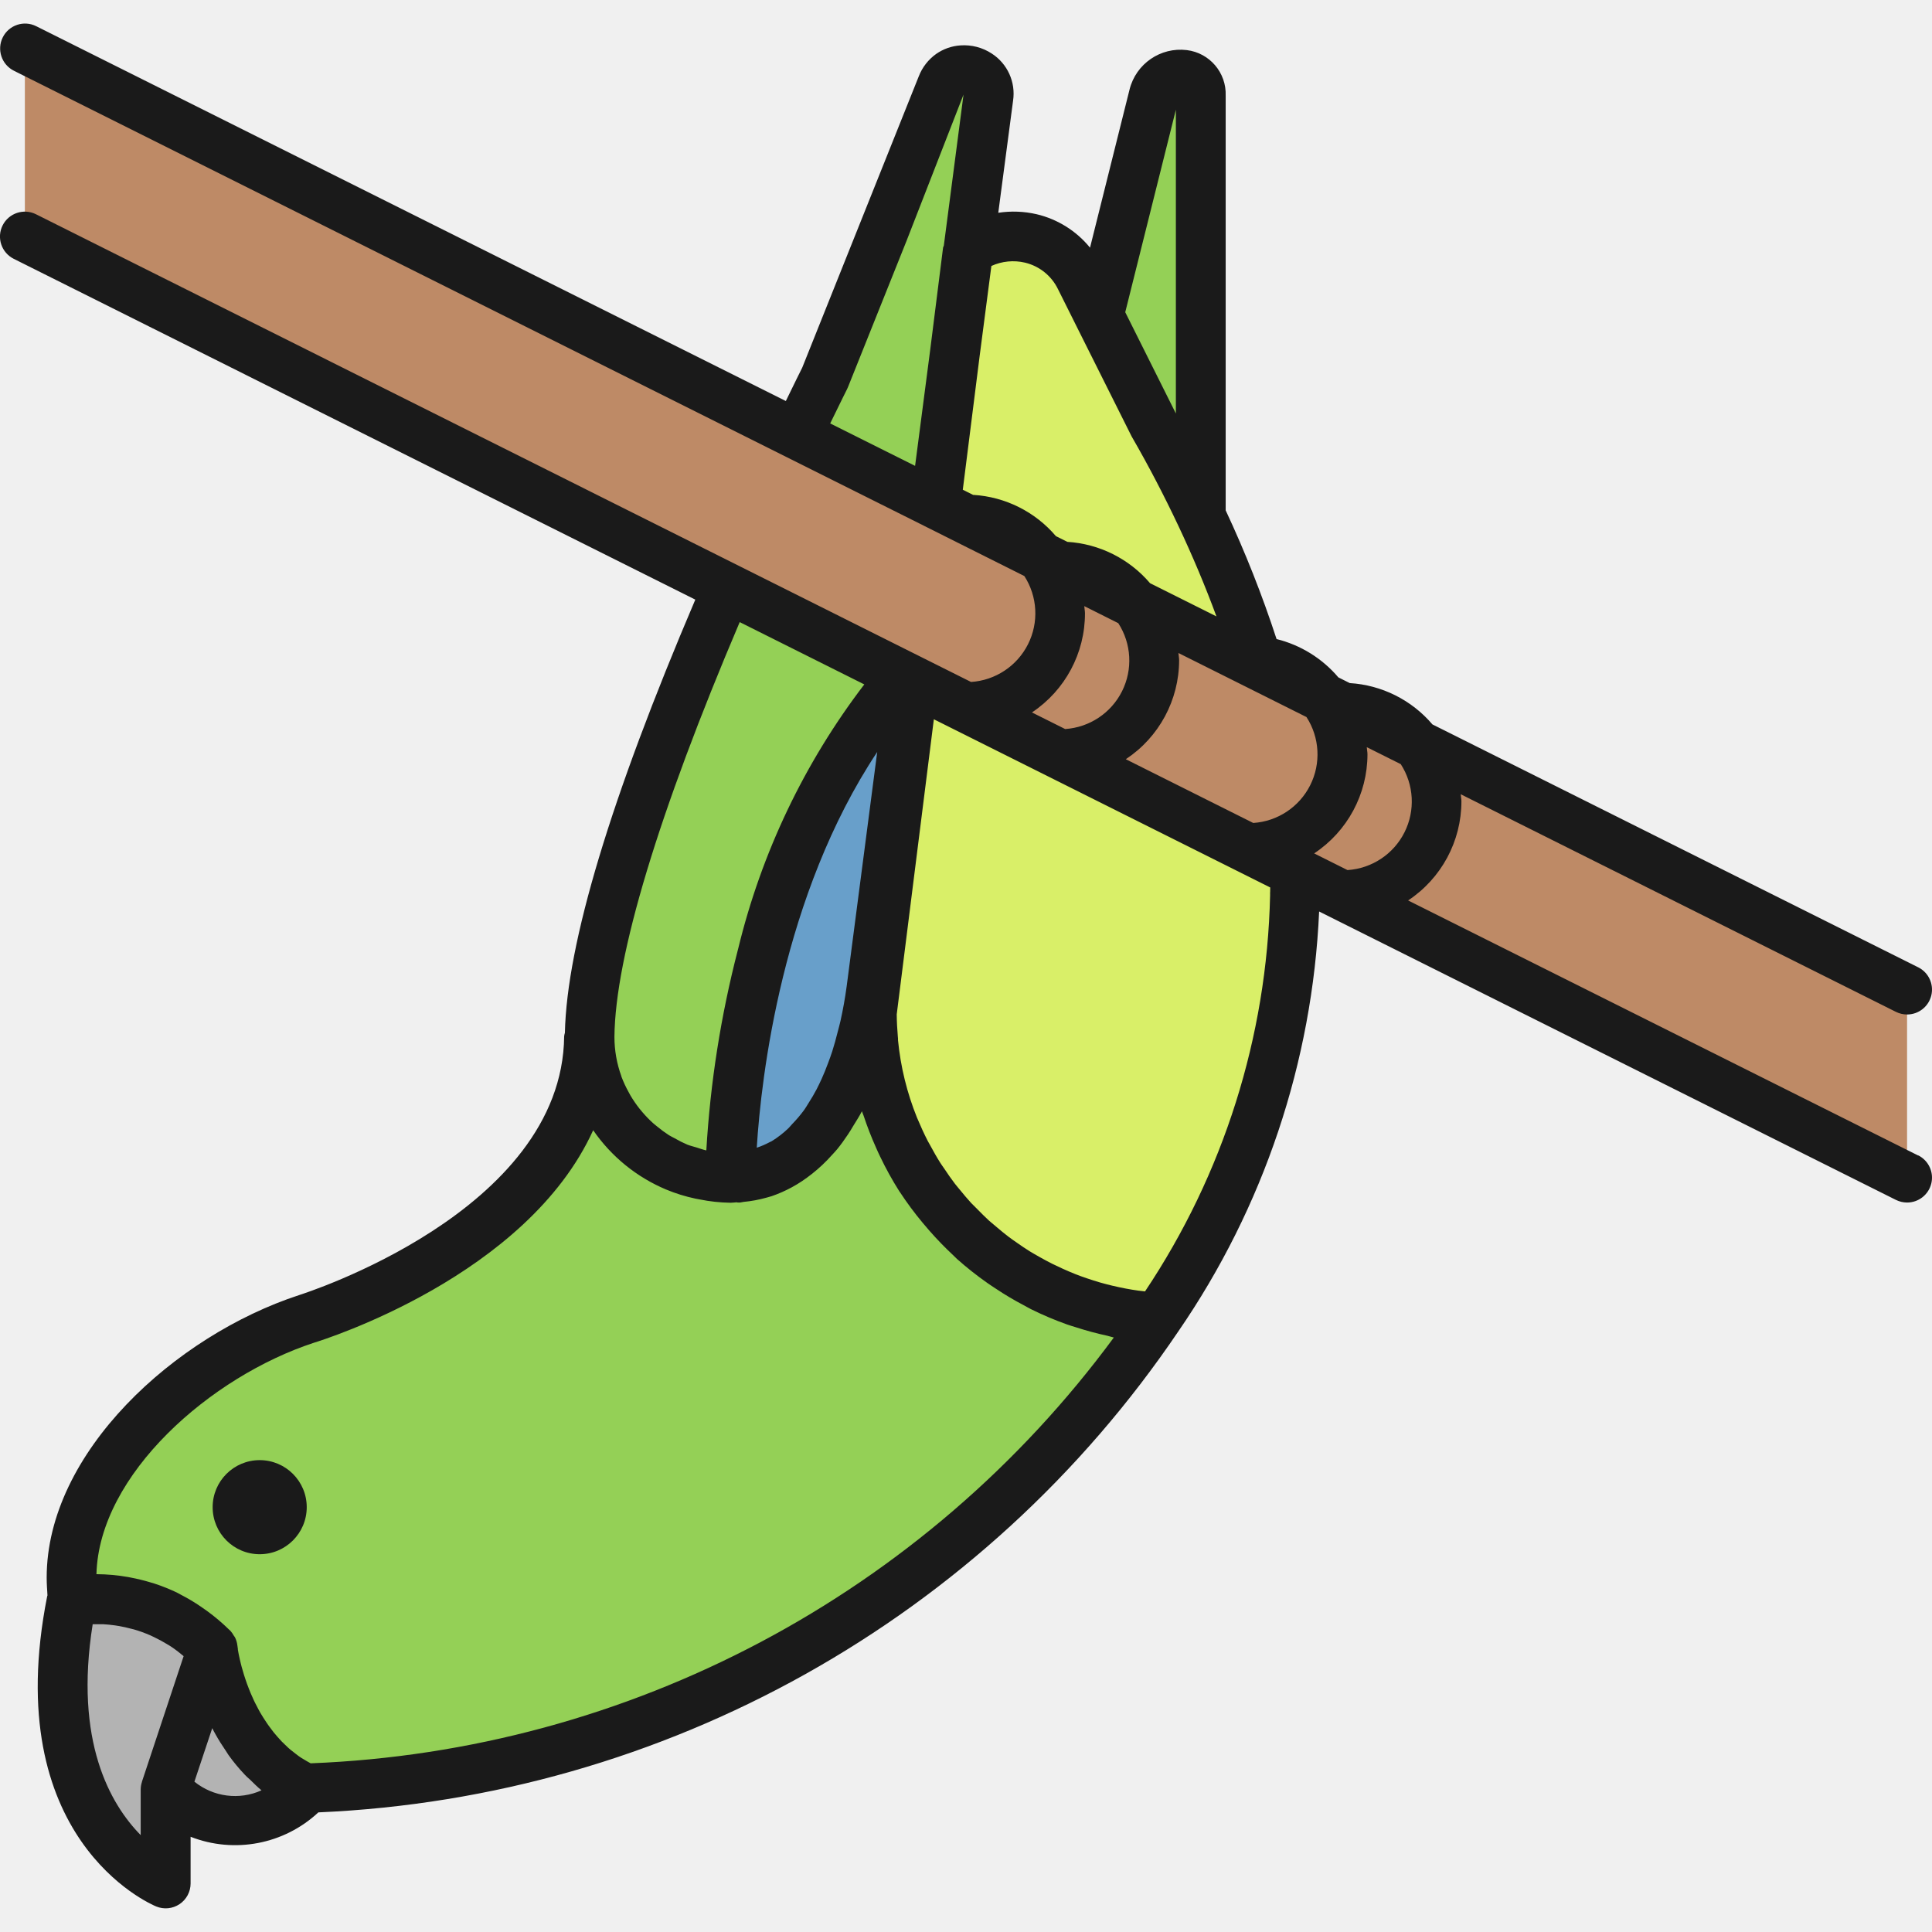
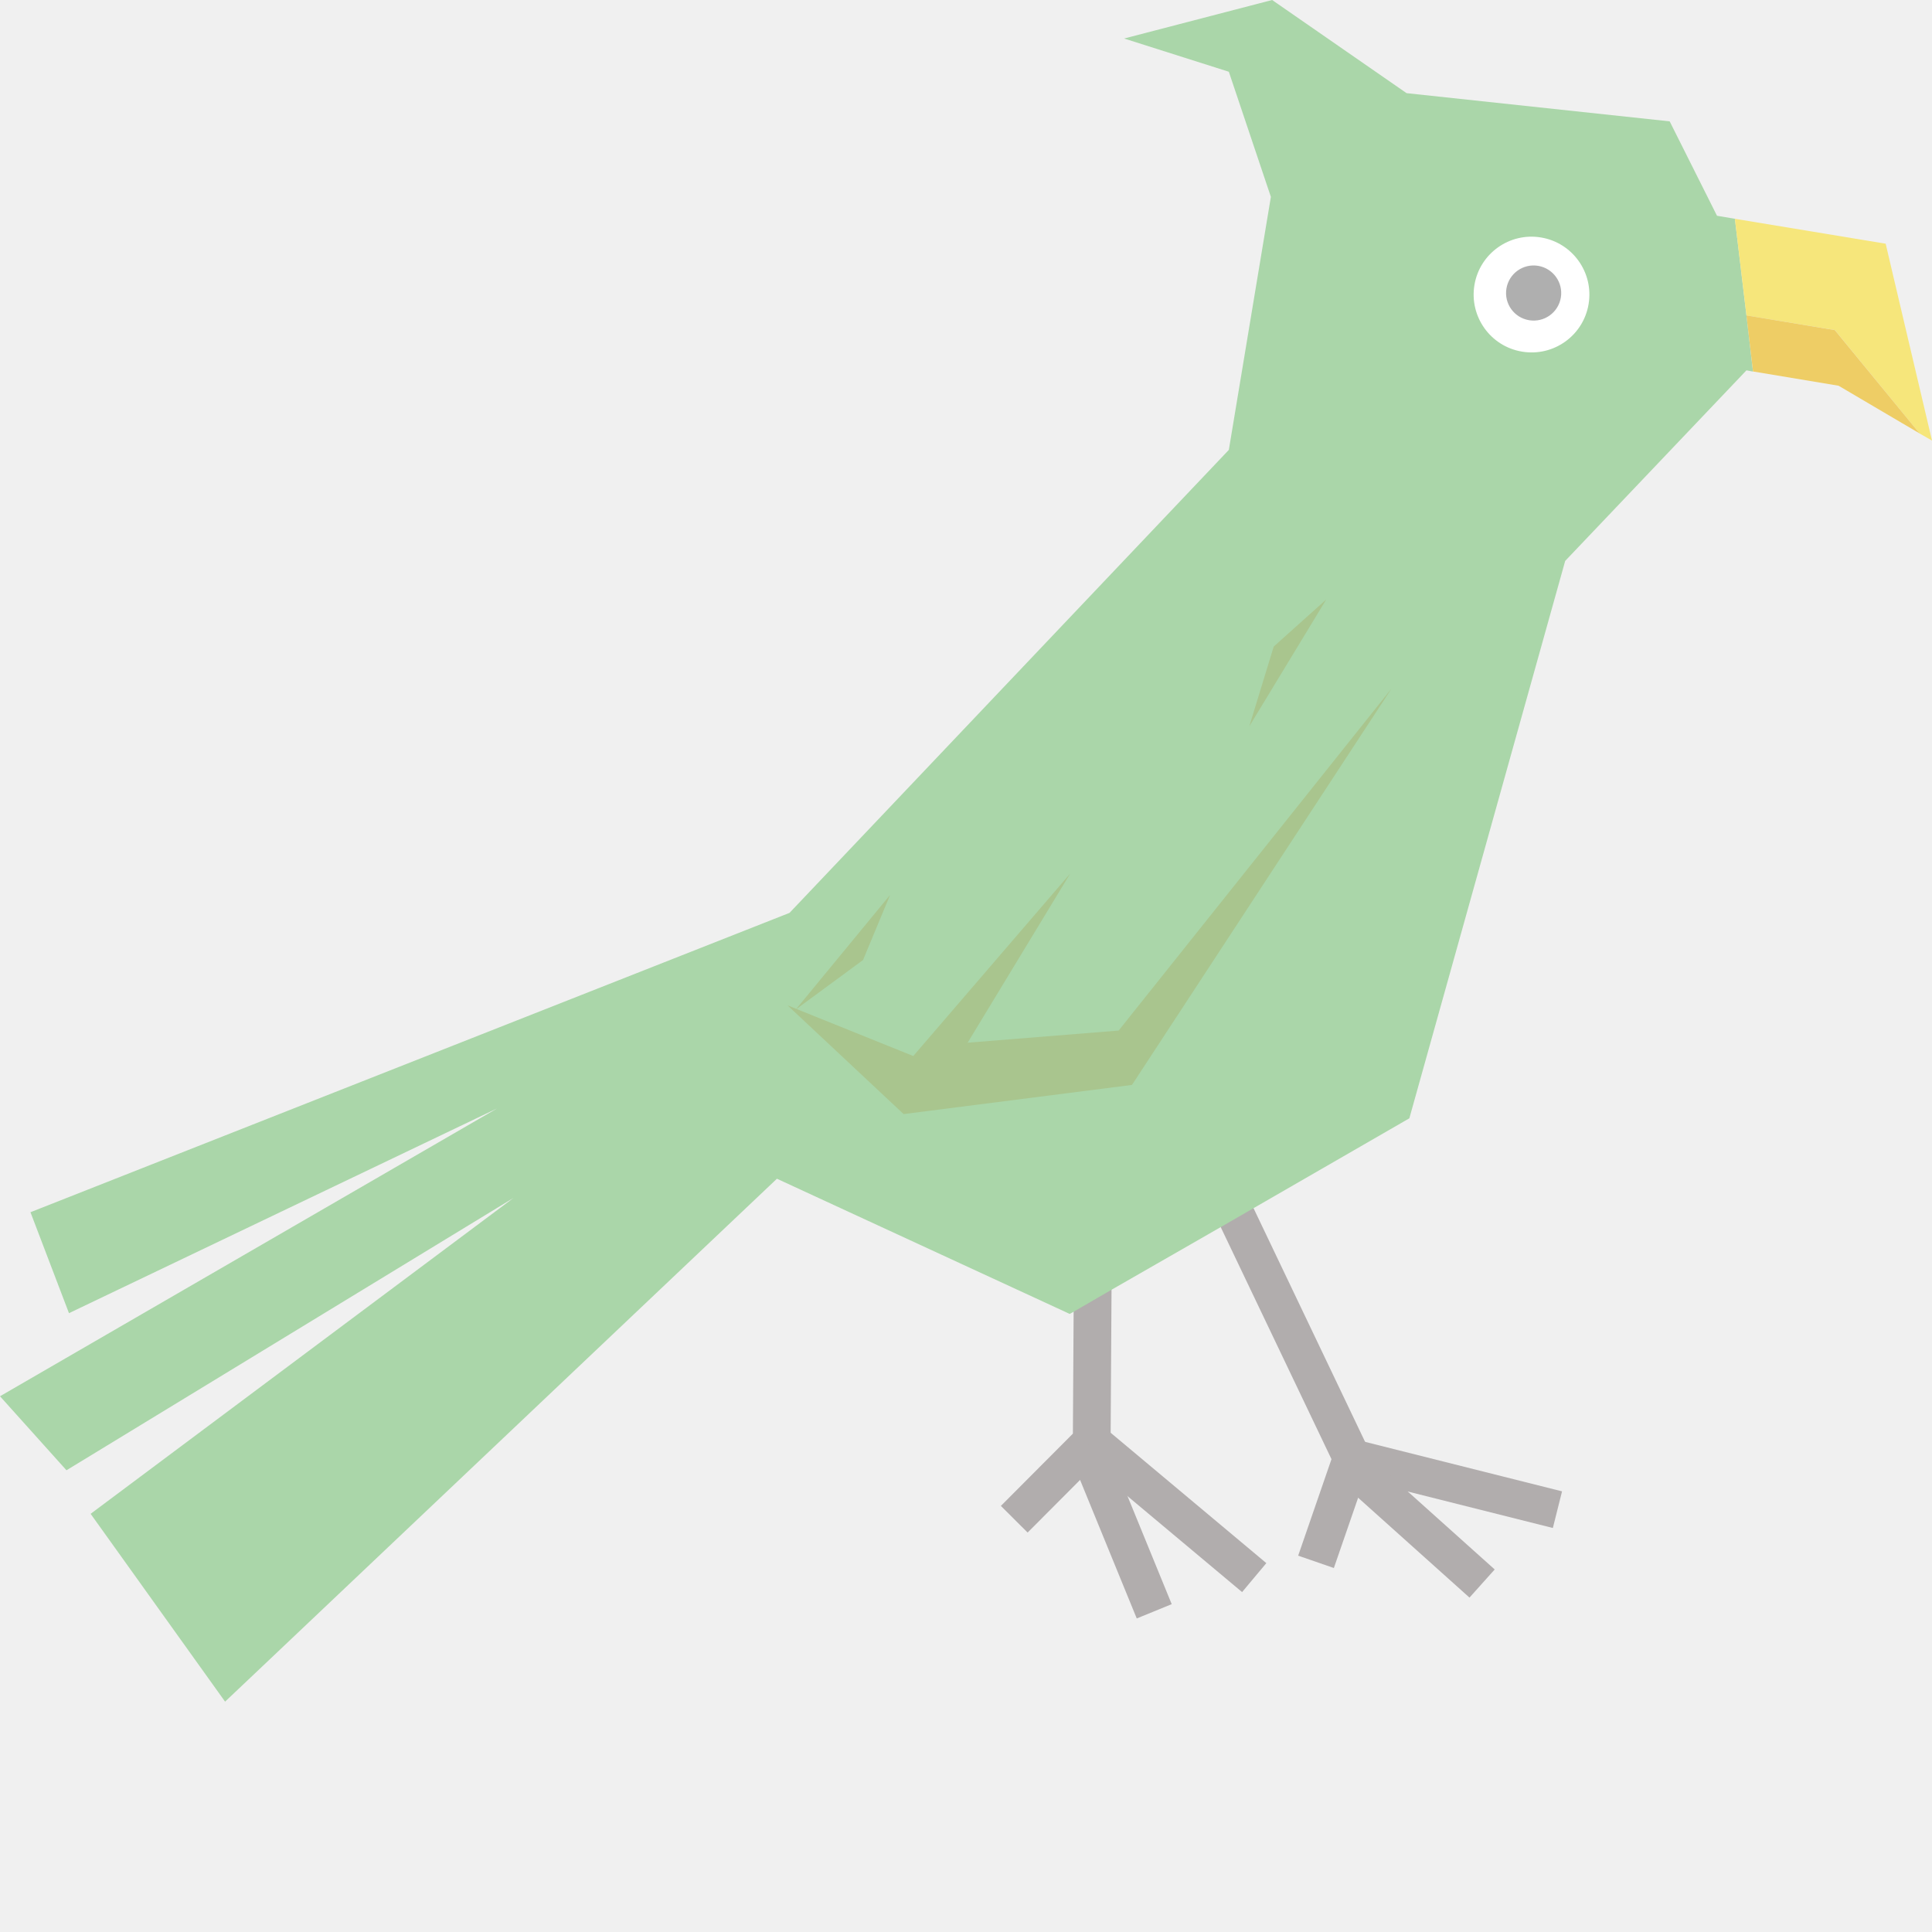
- <svg xmlns="http://www.w3.org/2000/svg" width="800px" height="800px" viewBox="0 -0.71 58.193 58.193">
-   <g id="Group_4098" data-name="Group 4098" transform="translate(-610.107 -217.356)">
-     <g id="Group_4096" data-name="Group 4096">
-       <g id="Group_4055" data-name="Group 4055">
-         <g id="Group_4054" data-name="Group 4054">
-           <g id="Group_4053" data-name="Group 4053">
-             <g id="Group_4052" data-name="Group 4052">
-               <g id="Group_4051" data-name="Group 4051">
-                 <path id="Path_1525" data-name="Path 1525" d="M646.275,232.156V219.523c.006-.856-1.2-.828-1.417,0l-1.654,6.615,1.654,3.307C645.4,230.381,645.863,231.285,646.275,232.156Z" fill="#94d056" />
-               </g>
-             </g>
-           </g>
-         </g>
-       </g>
-       <g id="Group_4060" data-name="Group 4060">
-         <g id="Group_4059" data-name="Group 4059">
-           <g id="Group_4058" data-name="Group 4058">
-             <g id="Group_4057" data-name="Group 4057">
-               <g id="Group_4056" data-name="Group 4056">
-                 <path id="Path_1526" data-name="Path 1526" d="M619.289,270.517c-2.454-1.169-2.778-4.222-2.778-4.222a4.884,4.884,0,0,0-4.221-1.423l-.031.006c-1.345,6.777,2.835,8.5,2.835,8.5v-2.835a2.947,2.947,0,0,0,4.252,0C619.326,270.538,619.309,270.526,619.289,270.517Z" fill="#b3b3b3" />
-               </g>
-             </g>
-           </g>
-         </g>
-       </g>
-       <g id="Group_4065" data-name="Group 4065">
-         <g id="Group_4064" data-name="Group 4064">
-           <g id="Group_4063" data-name="Group 4063">
-             <g id="Group_4062" data-name="Group 4062">
-               <g id="Group_4061" data-name="Group 4061">
-                 <path id="Path_1527" data-name="Path 1527" d="M637.626,237.16l-1.258,10a9.206,9.206,0,0,0,8.6,9.182,23.394,23.394,0,0,0,4.14-12.725s.02-.249.012-.71Z" fill="#d9ef68" />
-               </g>
-             </g>
-           </g>
-         </g>
-       </g>
-       <g id="Group_4070" data-name="Group 4070">
-         <g id="Group_4069" data-name="Group 4069">
-           <g id="Group_4068" data-name="Group 4068">
-             <g id="Group_4067" data-name="Group 4067">
-               <g id="Group_4066" data-name="Group 4066">
-                 <path id="Path_1528" data-name="Path 1528" d="M644.858,229.445l-2.212-4.424a2.282,2.282,0,0,0-3.39-.819l-.959,7.624,9.74,4.87A34.844,34.844,0,0,0,644.858,229.445Z" fill="#d9ef68" />
-               </g>
-             </g>
-           </g>
-         </g>
-       </g>
-       <g id="Group_4075" data-name="Group 4075">
-         <g id="Group_4074" data-name="Group 4074">
-           <g id="Group_4073" data-name="Group 4073">
-             <g id="Group_4072" data-name="Group 4072">
-               <g id="Group_4071" data-name="Group 4071">
-                 <path id="Path_1529" data-name="Path 1529" d="M632.1,252.122a4.252,4.252,0,0,1-4.252-4.252c-.057,5.925-8.5,8.5-8.5,8.5-3.273,1.071-7.087,4.273-7.087,7.8,0,.238.012.472.031.7a4.884,4.884,0,0,1,4.221,1.423s.324,3.053,2.778,4.222a32.4,32.4,0,0,0,25.681-14.174,9.206,9.206,0,0,1-8.6-9.182l-.014-.708c-.447,3.325-1.9,5.669-4.252,5.669" fill="#94d056" />
-               </g>
-             </g>
-           </g>
-         </g>
-       </g>
-       <g id="Group_4080" data-name="Group 4080">
-         <g id="Group_4079" data-name="Group 4079">
-           <g id="Group_4078" data-name="Group 4078">
-             <g id="Group_4077" data-name="Group 4077">
-               <g id="Group_4076" data-name="Group 4076">
-                 <path id="Path_1530" data-name="Path 1530" d="M636.354,246.453s.615-4.715,1.181-9.057a.229.229,0,0,0-.4-.177c-4.566,5.211-4.989,13.176-5.028,14.66a.228.228,0,0,0,.241.234C634.553,251.955,635.922,249.661,636.354,246.453Z" fill="#689fca" />
-               </g>
-             </g>
-           </g>
-         </g>
-       </g>
-       <g id="Group_4085" data-name="Group 4085">
-         <g id="Group_4084" data-name="Group 4084">
-           <g id="Group_4083" data-name="Group 4083">
-             <g id="Group_4082" data-name="Group 4082">
-               <g id="Group_4081" data-name="Group 4081">
-                 <path id="Path_1531" data-name="Path 1531" d="M639.478,222.614c.242-1.86.395-3.03.395-3.03a.7.7,0,0,0-.31-.7.787.787,0,0,0-.477-.124.694.694,0,0,0-.355.124.732.732,0,0,0-.257.334l-1.761,4.4-1.762,4.4s-.325.644-.834,1.709l4.16,2.081C638.738,228.285,639.177,224.918,639.478,222.614Z" fill="#94d056" />
-               </g>
-             </g>
-           </g>
-         </g>
-       </g>
-       <g id="Group_4090" data-name="Group 4090">
-         <g id="Group_4089" data-name="Group 4089">
-           <g id="Group_4088" data-name="Group 4088">
-             <g id="Group_4087" data-name="Group 4087">
-               <g id="Group_4086" data-name="Group 4086">
-                 <path id="Path_1532" data-name="Path 1532" d="M632.014,234.354c-1.935,4.468-4.118,10.224-4.15,13.516a4.252,4.252,0,0,0,4.252,4.252s-.016-9.355,5.22-15.107Z" fill="#94d056" />
-               </g>
-             </g>
-           </g>
-         </g>
-       </g>
-       <g id="Group_4095" data-name="Group 4095">
-         <g id="Group_4094" data-name="Group 4094">
-           <g id="Group_4093" data-name="Group 4093">
-             <g id="Group_4092" data-name="Group 4092">
-               <g id="Group_4091" data-name="Group 4091">
-                 <path id="Path_1533" data-name="Path 1533" d="M610.856,223.775l56.693,28.346v-5.669l-56.693-28.346Z" fill="#be8a66" />
-               </g>
-             </g>
-           </g>
-         </g>
-       </g>
+ <svg xmlns="http://www.w3.org/2000/svg" version="1.1" id="_x36_" viewBox="0 0 512 512" xml:space="preserve">
+   <g>
+     <g>
+       <polygon style="fill:#B1ADAD;" points="284.992,270.581 284.327,379.931 265.243,399.08 272.332,406.143 294.309,384.088     295,270.647   " />
+       <rect x="282.764" y="395.04" transform="matrix(-0.7667 -0.642 0.642 -0.7667 292.3463 906.3292)" style="fill:#B1ADAD;" width="56.182" height="10.009" />
+       <rect x="273.76" y="400.408" transform="matrix(-0.3786 -0.9255 0.9255 -0.3786 34.3183 833.8669)" style="fill:#B1ADAD;" width="46.616" height="10.011" />
+       <polygon style="fill:#B1ADAD;" points="305.75,288.004 352.857,386.695 344.029,412.268 353.489,415.539 363.66,386.082     314.78,283.691   " />
+       <polygon style="fill:#B1ADAD;" points="357.04,391.242 411.523,404.932 413.959,395.223 359.477,381.534   " />
+       <rect x="352.119" y="399.072" transform="matrix(-0.7445 -0.6676 0.6676 -0.7445 385.1607 955.562)" style="fill:#B1ADAD;" width="46.629" height="10.012" />
    </g>
-     <g id="Group_4097" data-name="Group 4097">
-       <path id="Path_1534" data-name="Path 1534" d="M617.929,260.626a1.417,1.417,0,1,0,1.417,1.417A1.417,1.417,0,0,0,617.929,260.626Z" fill="#1a1a1a" />
-       <path id="Path_1535" data-name="Path 1535" d="M667.885,251.451l-15.365-7.683a3.582,3.582,0,0,0,1.606-2.985c0-.073-.017-.142-.021-.214l13.109,6.555a.759.759,0,0,0,.335.079.75.75,0,0,0,.336-1.421l-14.632-7.316a3.555,3.555,0,0,0-2.49-1.245l-.344-.172a3.565,3.565,0,0,0-1.861-1.154,34.194,34.194,0,0,0-1.533-3.877V219.529a1.334,1.334,0,0,0-1.169-1.374,1.581,1.581,0,0,0-1.726,1.187l-1.191,4.764a2.948,2.948,0,0,0-1.606-1.007,3.073,3.073,0,0,0-1.157-.044l.045-.344.4-3.03a1.437,1.437,0,0,0-.643-1.423,1.525,1.525,0,0,0-.938-.245,1.447,1.447,0,0,0-.736.258,1.488,1.488,0,0,0-.521.669l-3.512,8.779c-.05.1-.229.459-.494,1.006l-22.58-11.29a.75.75,0,0,0-.671,1.342l23.26,11.63h0l4.161,2.08.019.01h0l2.995,1.5a2.071,2.071,0,0,1-1.606,3.19L611.192,223.1a.75.75,0,0,0-.671,1.342l20.529,10.265c-2.545,5.969-3.871,10.36-3.928,13.049a.591.591,0,0,0-.022.1c-.051,5.3-7.894,7.769-7.987,7.8-3.738,1.223-7.6,4.74-7.6,8.508,0,.182.013.359.024.537a.274.274,0,0,0-.009.026c-1.449,7.3,3.09,9.263,3.284,9.343a.75.75,0,0,0,1.036-.693v-1.406a3.678,3.678,0,0,0,3.848-.735,32.984,32.984,0,0,0,25.9-14.484,24.2,24.2,0,0,0,4.244-12.651l17.374,8.687a.759.759,0,0,0,.335.079.75.75,0,0,0,.336-1.421Zm-22.36-31.5V229.1l-.006-.011L644,226.05Zm-7.013,4.161-.387,3.074-.455,3.492-2.557-1.278c.316-.651.506-1.028.507-1.031a.626.626,0,0,0,.027-.059l1.762-4.4,1.72-4.415-.594,4.553C638.53,224.064,638.515,224.084,638.512,224.108Zm.913,7.444-.318-.159.506-4.017.355-2.723a1.571,1.571,0,0,1,1.013-.1,1.489,1.489,0,0,1,.994.8l.558,1.117h0l.032.064,1.622,3.243.021.038c.5.865.964,1.759,1.389,2.658v0q.645,1.367,1.15,2.735l-2-1a3.563,3.563,0,0,0-2.49-1.245l-.345-.172A3.553,3.553,0,0,0,639.425,231.552Zm3.362,3.562c0-.073-.017-.142-.021-.215l1.024.513a2.069,2.069,0,0,1-1.6,3.189l-1-.5A3.581,3.581,0,0,0,642.787,235.114Zm-10.4.266,3.753,1.877a21.435,21.435,0,0,0-3.8,7.966l-.009.034a31.347,31.347,0,0,0-.949,6.036c-.1-.022-.2-.059-.3-.09s-.188-.05-.277-.086a3.448,3.448,0,0,1-.379-.191c-.056-.03-.114-.057-.169-.091a3.6,3.6,0,0,1-.355-.261c-.042-.035-.086-.068-.127-.105a3.52,3.52,0,0,1-.318-.328c-.031-.035-.06-.071-.089-.107a3.616,3.616,0,0,1-.274-.4c-.017-.029-.032-.06-.048-.089a3.5,3.5,0,0,1-.222-.476l0-.008a3.469,3.469,0,0,1-.21-1.188C628.637,245.446,629.941,241.134,632.389,235.38Zm4.142,3.913-.92,7.058v0c-.049.365-.112.708-.185,1.038-.025.113-.055.217-.083.326-.052.207-.107.41-.168.6-.039.121-.082.236-.125.351-.061.163-.124.321-.192.471-.049.107-.1.213-.151.313-.076.145-.155.278-.238.407-.052.082-.1.168-.158.244a4.078,4.078,0,0,1-.342.4c-.036.037-.069.082-.105.117a2.968,2.968,0,0,1-.515.4c-.021.012-.043.018-.064.03a2.414,2.414,0,0,1-.382.164C633.034,249.088,633.663,243.614,636.531,239.293ZM614.383,270.31v.007a.733.733,0,0,0-.038.23v1.374c-.911-.926-2.01-2.819-1.446-6.353.087,0,.177,0,.283,0l.029,0c.112.006.236.019.366.037l.1.016a4.029,4.029,0,0,1,.394.087l.073.018a4.256,4.256,0,0,1,.492.178c.035.015.071.035.107.051a4.265,4.265,0,0,1,.406.22c.048.029.1.058.143.09.116.077.231.171.346.265Zm1.58,0,.537-1.611c.032.063.062.124.1.188.089.161.19.321.3.482.032.046.057.093.09.14a5.572,5.572,0,0,0,.49.592c.047.05.1.1.153.144.114.111.224.224.351.327A1.944,1.944,0,0,1,615.963,270.311Zm3.5-.553c-.038-.02-.077-.041-.114-.063-.057-.033-.113-.067-.167-.1s-.11-.077-.162-.117-.1-.077-.151-.118-.1-.086-.144-.13-.09-.085-.133-.129-.087-.094-.129-.142-.078-.09-.115-.136-.076-.1-.113-.15-.069-.093-.1-.141-.066-.1-.1-.153-.061-.1-.088-.145-.056-.1-.083-.154-.052-.1-.075-.144-.048-.1-.071-.153-.043-.093-.062-.139-.04-.1-.059-.148-.035-.09-.051-.134-.031-.091-.047-.136-.029-.087-.042-.128-.025-.083-.036-.123-.024-.08-.034-.117-.019-.076-.029-.114-.017-.066-.024-.1l-.022-.1c-.005-.023-.011-.049-.015-.071s-.01-.051-.014-.075-.008-.044-.011-.06l0-.023c-.009-.056-.014-.093-.014-.1a.745.745,0,0,0-.073-.25c-.009-.019-.025-.032-.035-.05a.763.763,0,0,0-.107-.151c-.01-.01-.02-.017-.03-.027l-.011-.01a6,6,0,0,0-.659-.557c-.064-.047-.126-.09-.19-.133a5.521,5.521,0,0,0-.592-.353c-.037-.019-.075-.043-.112-.061a5.533,5.533,0,0,0-.694-.279l-.121-.036a5.59,5.59,0,0,0-.589-.144l-.076-.015a5.635,5.635,0,0,0-.957-.087c.077-3.01,3.445-5.955,6.554-6.972.307-.094,6.411-2.008,8.408-6.4a5.035,5.035,0,0,0,2.194,1.785l0,0a4.953,4.953,0,0,0,.884.275c.042.009.085.016.128.024a4.972,4.972,0,0,0,.919.1h.012l.011,0c.059,0,.115-.01.174-.013a.319.319,0,0,0,.033.007c.023,0,.045,0,.068,0s.07-.016.106-.019a3.882,3.882,0,0,0,.694-.129c.052-.014.1-.028.154-.044a3.977,3.977,0,0,0,.6-.264c.107-.057.211-.121.314-.189s.2-.142.3-.219a4.668,4.668,0,0,0,.6-.566c.054-.06.109-.115.16-.178.113-.139.22-.288.323-.443.055-.081.106-.167.157-.253.089-.147.182-.285.263-.445.015.046.037.089.052.135a10.153,10.153,0,0,0,.368.948c.043.1.086.193.132.288a10.066,10.066,0,0,0,.571,1.033c.009.013.018.024.026.037a9.945,9.945,0,0,0,.677.913c.068.083.138.164.208.244a10.16,10.16,0,0,0,.715.738c.04.037.077.078.117.114a10.086,10.086,0,0,0,.918.726c.083.059.169.113.254.17q.4.267.832.494c.076.04.149.084.227.123a9.988,9.988,0,0,0,1.089.461c.086.031.174.055.262.083a9.69,9.69,0,0,0,.95.256c.065.014.125.039.19.052A31.576,31.576,0,0,1,619.464,269.758Zm28.9-26.2a.568.568,0,0,0,0,.059,22.353,22.353,0,0,1-3.767,11.928c-.068-.008-.137-.014-.205-.024-.126-.018-.252-.038-.376-.062s-.275-.055-.411-.088-.241-.06-.36-.094c-.135-.039-.267-.082-.4-.127s-.231-.08-.344-.125c-.13-.051-.258-.107-.385-.164-.109-.049-.217-.1-.322-.152-.127-.063-.25-.132-.373-.2-.1-.057-.2-.113-.3-.174-.124-.077-.244-.159-.362-.242-.091-.063-.181-.125-.269-.191-.12-.091-.236-.188-.351-.285-.079-.067-.16-.133-.237-.2-.117-.107-.229-.22-.34-.333-.067-.068-.136-.134-.2-.2-.115-.125-.224-.256-.332-.388-.053-.065-.108-.128-.159-.194-.113-.147-.218-.3-.321-.455-.039-.057-.081-.113-.118-.172-.111-.175-.212-.356-.311-.539-.023-.043-.048-.084-.071-.127-.108-.211-.207-.428-.3-.649-.007-.019-.017-.036-.024-.055a8.394,8.394,0,0,1-.569-2.322c0-.039,0-.078-.006-.117-.019-.22-.031-.442-.033-.666l1.118-8.888,10.132,5.066C648.367,243.486,648.363,243.55,648.362,243.559Zm-.508-2.123-3.838-1.92a3.581,3.581,0,0,0,1.606-2.985c0-.073-.017-.142-.021-.214l2.1,1.05h0l1.757.879a2.07,2.07,0,0,1-1.6,3.19Zm2.835,1.417-1-.5a3.584,3.584,0,0,0,1.606-2.985c0-.074-.017-.142-.021-.215l1.024.512a2.07,2.07,0,0,1-1.6,3.19Z" fill="#1a1a1a" />
+     <polygon style="fill:#AAD6A9;" points="464.563,98.477 462.828,98.143 414.791,148.649 373.492,296.365 332.193,320.183    323.519,325.187 294.563,341.8 284.555,347.605 283.488,348.206 205.894,312.377 68.32,442.746 59.647,450.952 24.019,401.18    25.62,399.979 136.106,317.448 17.614,389.638 0,370.022 131.703,293.762 18.281,348.005 8.073,321.251 209.23,241.922    325.654,119.226 336.796,52.174 325.654,19.015 297.899,10.207 337.13,0 372.758,24.686 442.479,32.158 455.022,57.178    459.759,57.979 462.828,83.598  " />
+     <path style="fill:#FFFFFF;" d="M420.996,80.576c-1.381,8.36-9.284,14.008-17.637,12.608c-8.36-1.368-14.002-9.285-12.621-17.638   c1.388-8.359,9.291-14.008,17.644-12.614C416.748,64.32,422.384,72.224,420.996,80.576z" />
+     <path style="fill:#AFAFAF;" d="M413.64,78.856c-0.664,3.988-4.431,6.672-8.412,6.001c-3.987-0.651-6.672-4.417-6.007-8.399   c0.665-3.98,4.424-6.672,8.412-6.007C411.607,71.122,414.298,74.882,413.64,78.856z" />
+     <polygon style="fill:#A9C58E;" points="368.775,182.466 299.984,287.515 239.468,295.243 208.708,266.431 242.028,279.86    283.624,231.489 256.434,276.328 296.452,273.11  " />
+     <polygon style="fill:#A9C58E;" points="351.469,158.867 331.076,192.48 337.552,171.344  " />
+     <polygon style="fill:#A9C58E;" points="235.891,237.157 210.897,267.52 228.711,254.417  " />
+     <g>
+       <polygon style="fill:#F6E67B;" points="512,116.758 508.731,114.89 486.246,87.468 462.828,83.598 459.759,57.979 490.85,63.116     499.724,64.584 501.992,74.258   " />
+       <polygon style="fill:#EECD65;" points="486.236,87.476 462.819,83.587 464.572,98.448 487.239,102.221 508.721,114.868   " />
    </g>
  </g>
</svg>
